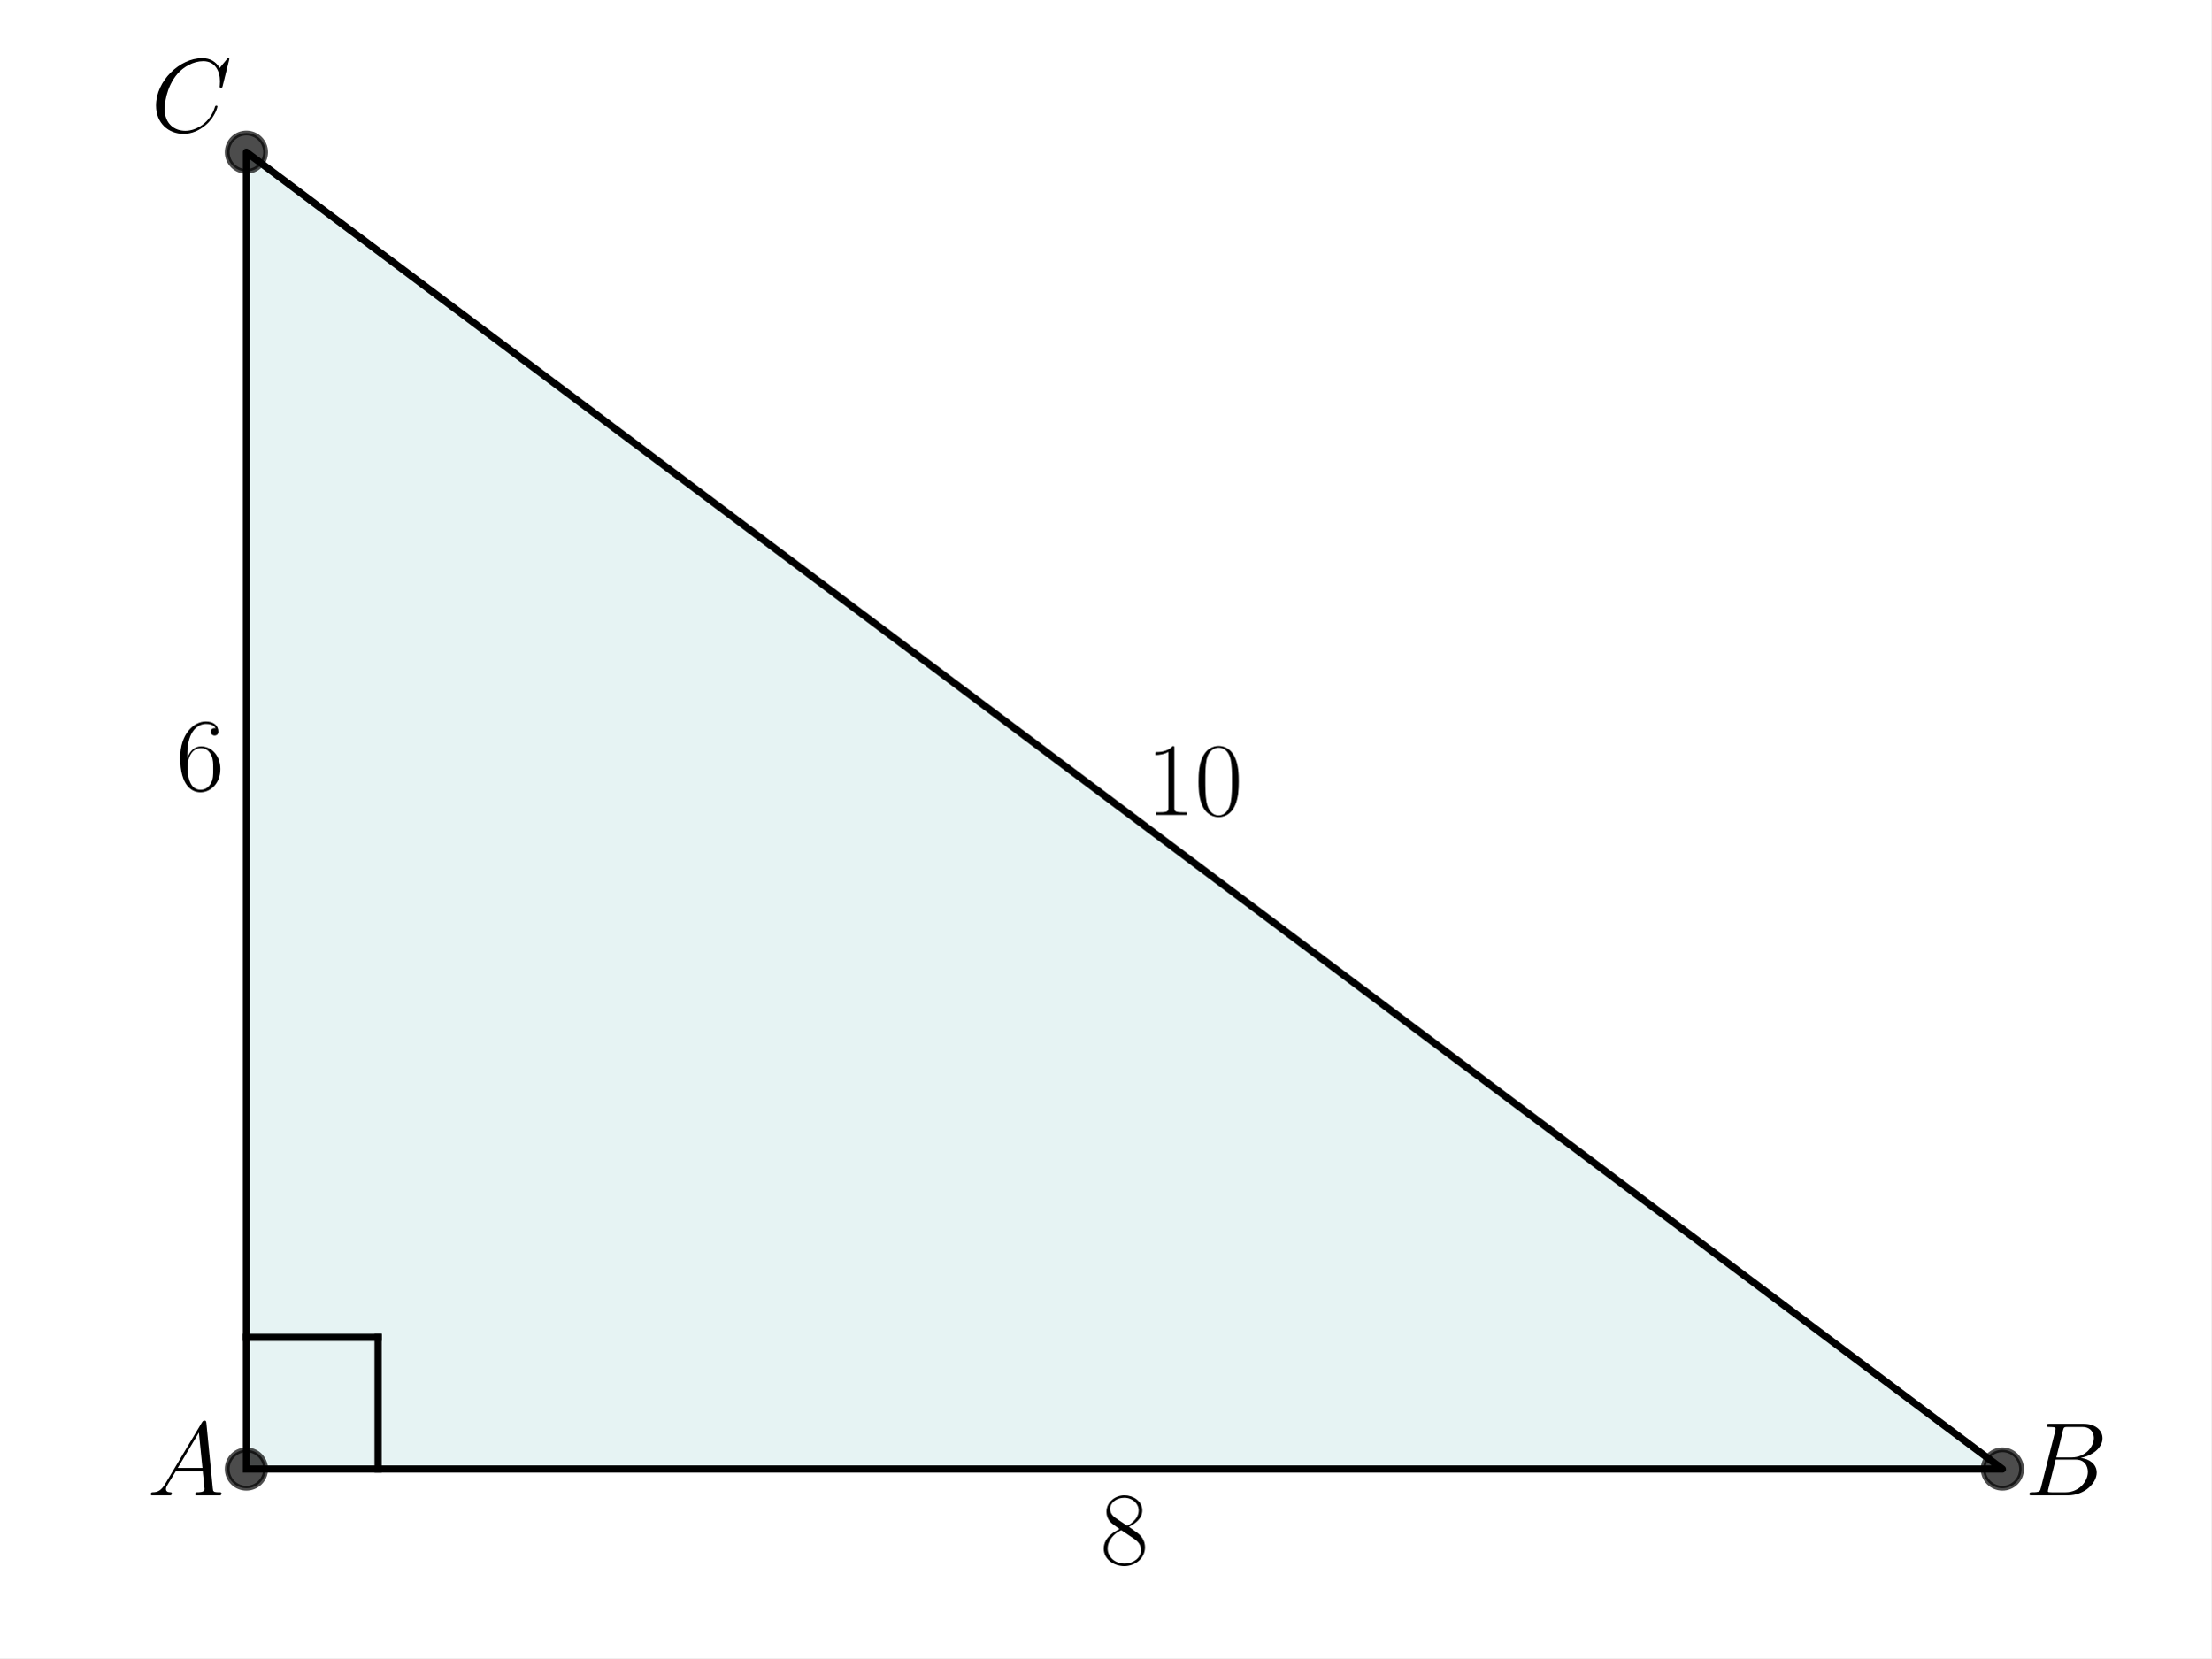
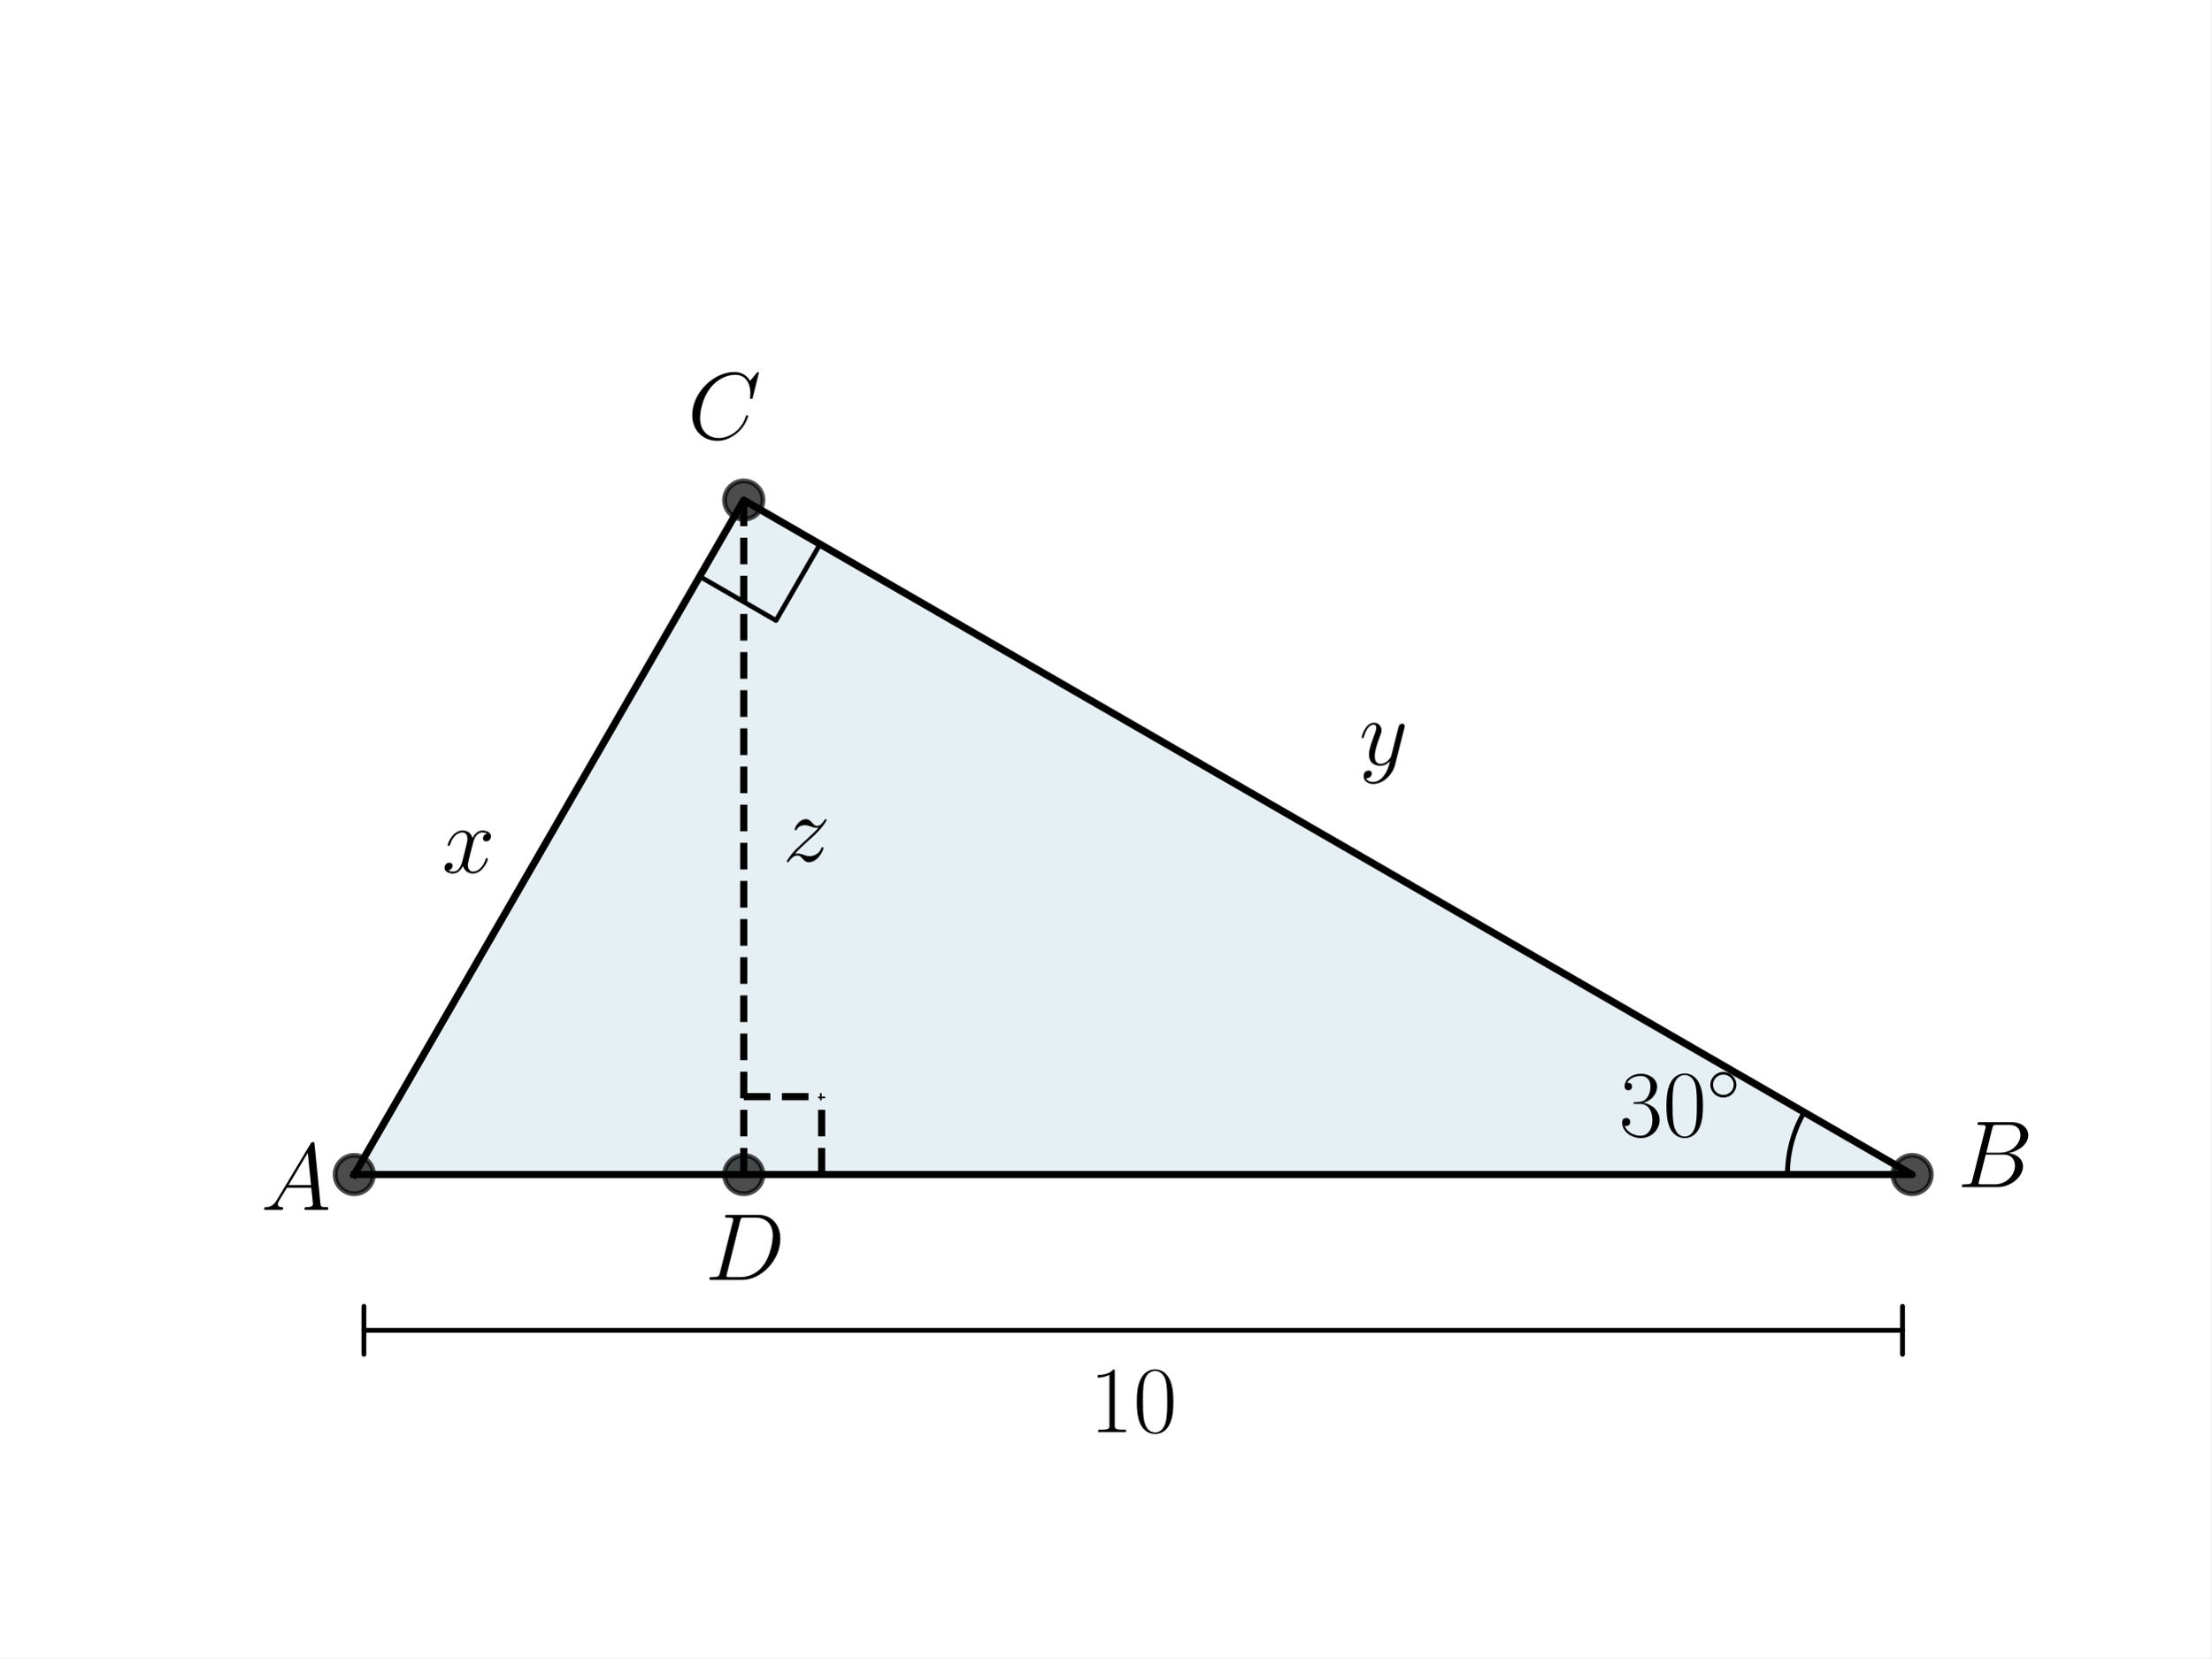
<svg xmlns="http://www.w3.org/2000/svg" xmlns:xlink="http://www.w3.org/1999/xlink" width="460.8pt" height="345.6pt" viewBox="0 0 460.8 345.6" version="1.1">
  <defs>
    <style type="text/css">*{stroke-linejoin: round; stroke-linecap: butt}</style>
  </defs>
  <g id="figure_1">
    <g id="patch_1">
      <path d="M 0 345.6  L 460.8 345.6  L 460.8 0  L 0 0  z " style="fill: #ffffff" />
    </g>
    <g id="axes_1">
      <g id="patch_2">
-         <path d="M 51.345 306.195  L 417.307 306.195  L 51.345 31.723  z " clip-path="url(#p8e23ca9243)" style="fill: #008080; opacity: 0.1; stroke: #008080; stroke-linejoin: miter" />
+         <path d="M 73.833 244.818  L 398.487 244.818  L 154.996 104.238  z " clip-path="url(#pfedb8c77d8)" style="fill: #00648c; opacity: 0.1; stroke: #00648c; stroke-linejoin: miter" />
      </g>
      <g id="line2d_1">
-         <path d="M 51.345 306.195  L 417.307 306.195  L 51.345 31.723  L 51.345 306.195  " clip-path="url(#p8e23ca9243)" style="fill: none; stroke: #000000; stroke-width: 1.5; stroke-linecap: square" />
+         <path d="M 73.833 244.818  L 398.487 244.818  L 154.996 104.238  L 73.833 244.818  " clip-path="url(#pfedb8c77d8)" style="fill: none; stroke: #000000; stroke-width: 1.5; stroke-linecap: square" />
      </g>
      <g id="line2d_2">
        <defs>
-           <path id="ma175905e1c" d="M 0 4  C 1.061 4 2.078 3.579 2.828 2.828  C 3.579 2.078 4 1.061 4 0  C 4 -1.061 3.579 -2.078 2.828 -2.828  C 2.078 -3.579 1.061 -4 0 -4  C -1.061 -4 -2.078 -3.579 -2.828 -2.828  C -3.579 -2.078 -4 -1.061 -4 0  C -4 1.061 -3.579 2.078 -2.828 2.828  C -2.078 3.579 -1.061 4 0 4  z " style="stroke: #000000; stroke-opacity: 0.7" />
+           <path id="mf736e1441e" d="M 0 4  C 1.061 4 2.078 3.579 2.828 2.828  C 3.579 2.078 4 1.061 4 0  C 4 -1.061 3.579 -2.078 2.828 -2.828  C 2.078 -3.579 1.061 -4 0 -4  C -1.061 -4 -2.078 -3.579 -2.828 -2.828  C -3.579 -2.078 -4 -1.061 -4 0  C -4 1.061 -3.579 2.078 -2.828 2.828  C -2.078 3.579 -1.061 4 0 4  z " style="stroke: #000000; stroke-opacity: 0.7" />
        </defs>
-         <g clip-path="url(#p8e23ca9243)">
-           <use xlink:href="#ma175905e1c" x="51.345" y="31.723" style="fill-opacity: 0.7; stroke: #000000; stroke-opacity: 0.7" />
-           <use xlink:href="#ma175905e1c" x="417.307" y="306.195" style="fill-opacity: 0.7; stroke: #000000; stroke-opacity: 0.7" />
-           <use xlink:href="#ma175905e1c" x="51.345" y="306.195" style="fill-opacity: 0.7; stroke: #000000; stroke-opacity: 0.7" />
+         <g clip-path="url(#pfedb8c77d8)">
+           <use xlink:href="#mf736e1441e" x="154.996" y="104.238" style="fill-opacity: 0.7; stroke: #000000; stroke-opacity: 0.7" />
+           <use xlink:href="#mf736e1441e" x="398.487" y="244.818" style="fill-opacity: 0.7; stroke: #000000; stroke-opacity: 0.7" />
+           <use xlink:href="#mf736e1441e" x="73.833" y="244.818" style="fill-opacity: 0.7; stroke: #000000; stroke-opacity: 0.7" />
        </g>
      </g>
      <g id="line2d_3">
-         <path d="M 51.345 278.748  L 78.792 278.748  " clip-path="url(#p8e23ca9243)" style="fill: none; stroke: #000000; stroke-width: 1.5; stroke-linecap: square" />
+         <path d="M 372.515 244.818  L 372.515 244.68  L 372.516 244.543  L 372.518 244.406  L 372.521 244.268  L 372.524 244.131  L 372.528 243.994  L 372.533 243.856  L 372.538 243.719  L 372.544 243.582  L 372.551 243.445  L 372.559 243.308  L 372.567 243.171  L 372.576 243.033  L 372.586 242.896  L 372.597 242.759  L 372.608 242.623  L 372.62 242.486  L 372.633 242.349  L 372.646 242.212  L 372.66 242.076  L 372.675 241.939  L 372.691 241.803  L 372.707 241.666  L 372.724 241.53  L 372.742 241.394  L 372.76 241.258  L 372.779 241.122  L 372.799 240.986  L 372.82 240.85  L 372.841 240.714  L 372.863 240.579  L 372.886 240.443  L 372.909 240.308  L 372.934 240.173  L 372.959 240.037  L 372.984 239.902  L 373.011 239.768  L 373.038 239.633  L 373.065 239.498  L 373.094 239.364  L 373.123 239.23  L 373.153 239.096  L 373.184 238.962  L 373.215 238.828  L 373.247 238.695  L 373.28 238.561  L 373.313 238.428  L 373.347 238.295  L 373.382 238.162  L 373.418 238.029  L 373.454 237.897  L 373.491 237.765  L 373.529 237.632  L 373.567 237.501  L 373.606 237.369  L 373.646 237.237  L 373.686 237.106  L 373.727 236.975  L 373.769 236.844  L 373.812 236.714  L 373.855 236.583  L 373.899 236.453  L 373.943 236.323  L 373.989 236.193  L 374.035 236.064  L 374.081 235.935  L 374.129 235.806  L 374.177 235.677  L 374.225 235.549  L 374.275 235.42  L 374.325 235.292  L 374.375 235.165  L 374.427 235.037  L 374.479 234.91  L 374.532 234.783  L 374.585 234.657  L 374.639 234.531  L 374.694 234.405  L 374.749 234.279  L 374.805 234.154  L 374.862 234.028  L 374.919 233.904  L 374.977 233.779  L 375.036 233.655  L 375.096 233.531  L 375.156 233.408  L 375.216 233.284  L 375.278 233.161  L 375.339 233.039  L 375.402 232.917  L 375.465 232.795  L 375.529 232.673  L 375.594 232.552  L 375.659 232.431  L 375.725 232.31  L 375.791 232.19  L 375.858 232.07  L 375.926 231.951  L 375.995 231.832  " clip-path="url(#pfedb8c77d8)" style="fill: none; stroke: #000000; stroke-linecap: square" />
      </g>
      <g id="line2d_4">
-         <path d="M 78.792 306.195  L 78.792 278.748  " clip-path="url(#p8e23ca9243)" style="fill: none; stroke: #000000; stroke-width: 1.5; stroke-linecap: square" />
+         <path d="M 145.814 120.143  L 161.719 129.326  L 170.901 113.421  L 154.996 104.238  " clip-path="url(#pfedb8c77d8)" style="fill: none; stroke: #000000; stroke-linecap: square" />
+       </g>
+       <g id="LineCollection_1">
+         <path d="M 154.996 244.818  L 154.996 104.238  " clip-path="url(#pfedb8c77d8)" style="fill: none; stroke-dasharray: 5.55,2.4; stroke-dashoffset: 0; stroke: #000000; stroke-width: 1.5" />
+       </g>
+       <g id="line2d_5">
+         <path d="M 154.996 228.585  L 171.229 228.585  " clip-path="url(#pfedb8c77d8)" style="fill: none; stroke-dasharray: 5.55,2.4; stroke-dashoffset: 0; stroke: #000000; stroke-width: 1.5" />
+       </g>
+       <g id="line2d_6">
+         <path d="M 171.229 244.818  L 171.229 228.585  " clip-path="url(#pfedb8c77d8)" style="fill: none; stroke-dasharray: 5.55,2.4; stroke-dashoffset: 0; stroke: #000000; stroke-width: 1.5" />
+       </g>
+       <g id="line2d_7">
+         <g clip-path="url(#pfedb8c77d8)">
+           <use xlink:href="#mf736e1441e" x="154.996" y="244.818" style="fill-opacity: 0.7; stroke: #000000; stroke-opacity: 0.7" />
+         </g>
      </g>
      <g id="text_1">
-         <g transform="translate(30.68229 311.6734) scale(0.22 -0.22)">
+         <g transform="translate(54.35345 252.1885) scale(0.2 -0.2)">
          <defs>
            <path id="CMMI12-41" d="M 1088 691  C 864 314 646 186 339 186  C 269 180 218 180 218 58  C 218 24 250 0 294 0  C 410 0 698 0 813 0  C 998 0 1203 0 1382 0  C 1421 0 1498 0 1498 122  C 1498 180 1446 186 1408 186  C 1261 186 1139 236 1139 388  C 1139 476 1178 546 1261 685  L 1747 1479  L 3379 1479  C 3386 1423 3386 1373 3392 1316  C 3411 1152 3488 495 3488 376  C 3488 186 3162 186 3059 186  C 2989 186 2918 186 2918 70  C 2918 0 2976 0 3014 0  C 3123 0 3251 0 3360 0  L 3725 0  C 4115 0 4397 0 4403 0  C 4448 0 4518 0 4518 122  C 4518 186 4461 186 4365 186  C 4013 186 4006 244 3987 434  L 3597 4404  C 3584 4531 3558 4544 3488 4544  C 3424 4544 3386 4531 3328 4435  L 1088 691  z M 1856 1664  L 3142 3819  L 3360 1664  L 1856 1664  z " transform="scale(0.015625)" />
          </defs>
          <use xlink:href="#CMMI12-41" transform="scale(0.996264)" />
        </g>
      </g>
      <g id="text_2">
-         <g transform="translate(421.8817 311.6734) scale(0.22 -0.22)">
+         <g transform="translate(337.3972 236.8123) scale(0.2 -0.2)">
+           <defs>
+             <path id="CMR17-33" d="M 1414 2157  C 1984 2157 2234 1662 2234 1090  C 2234 320 1824 25 1453 25  C 1114 25 563 194 390 693  C 422 680 454 680 486 680  C 640 680 755 782 755 948  C 755 1133 614 1216 486 1216  C 378 1216 211 1165 211 926  C 211 335 787 -128 1466 -128  C 2176 -128 2720 430 2720 1085  C 2720 1707 2208 2157 1600 2227  C 2086 2328 2554 2756 2554 3329  C 2554 3820 2048 4179 1472 4179  C 890 4179 378 3829 378 3329  C 378 3110 544 3072 627 3072  C 762 3072 877 3155 877 3321  C 877 3486 762 3569 627 3569  C 602 3569 570 3569 544 3557  C 730 3959 1235 4032 1459 4032  C 1683 4032 2106 3925 2106 3320  C 2106 3143 2080 2828 1862 2550  C 1670 2304 1453 2304 1242 2284  C 1210 2284 1062 2269 1037 2269  C 992 2263 966 2257 966 2208  C 966 2163 973 2157 1101 2157  L 1414 2157  z " transform="scale(0.015625)" />
+             <path id="CMR17-30" d="M 2688 2025  C 2688 2416 2682 3080 2413 3591  C 2176 4039 1798 4198 1466 4198  C 1158 4198 768 4058 525 3597  C 269 3118 243 2524 243 2025  C 243 1661 250 1106 448 619  C 723 -39 1216 -128 1466 -128  C 1760 -128 2208 -7 2470 600  C 2662 1042 2688 1559 2688 2025  z M 1466 -26  C 1056 -26 813 325 723 812  C 653 1188 653 1738 653 2096  C 653 2588 653 2997 736 3387  C 858 3929 1216 4096 1466 4096  C 1728 4096 2067 3923 2189 3400  C 2272 3036 2278 2607 2278 2096  C 2278 1680 2278 1169 2202 792  C 2067 95 1690 -26 1466 -26  z " transform="scale(0.015625)" />
+             <path id="CMSY10-e" d="M 2842 1600  C 2842 2277 2272 2828 1600 2828  C 909 2828 352 2264 352 1600  C 352 930 909 372 1600 372  C 2272 372 2842 923 2842 1600  z M 1600 628  C 1043 628 608 1070 608 1600  C 608 2130 1050 2572 1600 2572  C 2131 2572 2586 2142 2586 1600  C 2586 1058 2131 628 1600 628  z " transform="scale(0.015625)" />
+           </defs>
+           <use xlink:href="#CMR17-33" transform="scale(0.996264)" />
+           <use xlink:href="#CMR17-30" transform="translate(45.69048 0) scale(0.996264)" />
+           <use xlink:href="#CMSY10-e" transform="translate(91.38095 36.15364) scale(0.697382)" />
+         </g>
+       </g>
+       <g id="text_3">
+         <g transform="translate(407.8982 247.4352) scale(0.2 -0.2)">
          <defs>
            <path id="CMMI12-42" d="M 2342 3921  C 2400 4160 2426 4160 2675 4160  L 3507 4160  C 4230 4160 4230 3544 4230 3485  C 4230 2966 3712 2304 2867 2304  L 1946 2304  L 2342 3921  z M 3424 2275  C 4122 2402 4755 2886 4755 3473  C 4755 3970 4314 4352 3590 4352  L 1536 4352  C 1414 4352 1357 4352 1357 4226  C 1357 4160 1414 4160 1510 4160  C 1901 4160 1901 4112 1901 4044  C 1901 4032 1901 3993 1875 3897  L 1011 472  C 954 249 941 185 493 185  C 371 185 307 185 307 70  C 307 0 346 0 474 0  L 2669 0  C 3648 0 4403 739 4403 1383  C 4403 1906 3942 2224 3424 2275  z M 2515 185  L 1651 185  C 1562 185 1549 185 1510 192  C 1440 198 1434 211 1434 261  C 1434 305 1446 343 1459 399  L 1907 2176  L 3110 2176  C 3866 2176 3866 1483 3866 1433  C 3866 828 3309 185 2515 185  z " transform="scale(0.015625)" />
          </defs>
          <use xlink:href="#CMMI12-42" transform="scale(0.996264)" />
        </g>
      </g>
-       <g id="text_3">
-         <g transform="translate(31.41617 27.4598) scale(0.22 -0.22)">
+       <g id="text_4">
+         <g transform="translate(143.2639 91.47946) scale(0.2 -0.2)">
          <defs>
            <path id="CMMI12-43" d="M 4781 4423  C 4781 4480 4736 4480 4723 4480  C 4710 4480 4685 4480 4634 4416  L 4192 3882  C 3968 4264 3616 4480 3136 4480  C 1754 4480 320 3088 320 1595  C 320 533 1069 -128 2003 -128  C 2515 -128 2963 88 3334 400  C 3891 863 4058 1481 4058 1531  C 4058 1588 4006 1588 3987 1588  C 3930 1588 3923 1550 3910 1524  C 3616 534 2752 57 2112 57  C 1434 57 845 489 845 1391  C 845 1595 909 2700 1632 3532  C 1984 3939 2586 4295 3194 4295  C 3898 4295 4211 3717 4211 3068  C 4211 2903 4192 2764 4192 2738  C 4192 2681 4256 2681 4275 2681  C 4346 2681 4352 2687 4378 2801  L 4781 4423  z " transform="scale(0.015625)" />
          </defs>
          <use xlink:href="#CMMI12-43" transform="scale(0.996264)" />
        </g>
      </g>
-       <g id="text_4">
-         <g transform="translate(229.3001 325.9899) scale(0.22 -0.22)">
+       <g id="text_5">
+         <g transform="translate(283.2349 159.406) scale(0.2 -0.2)">
          <defs>
-             <path id="CMR17-38" d="M 1741 2264  C 2144 2467 2554 2773 2554 3263  C 2554 3841 1990 4179 1472 4179  C 890 4179 378 3759 378 3180  C 378 3021 416 2747 666 2505  C 730 2442 998 2251 1171 2130  C 883 1983 211 1634 211 934  C 211 279 838 -128 1459 -128  C 2144 -128 2720 362 2720 1010  C 2720 1590 2330 1857 2074 2029  L 1741 2264  z M 902 2822  C 851 2854 595 3051 595 3351  C 595 3739 998 4032 1459 4032  C 1965 4032 2336 3676 2336 3262  C 2336 2669 1670 2331 1638 2331  C 1632 2331 1626 2331 1574 2370  L 902 2822  z M 2080 1519  C 2176 1449 2483 1240 2483 851  C 2483 381 2010 25 1472 25  C 890 25 448 438 448 940  C 448 1443 838 1862 1280 2060  L 2080 1519  z " transform="scale(0.015625)" />
+             <path id="CMMI12-79" d="M 1683 -700  C 1510 -939 1261 -1152 947 -1152  C 870 -1152 563 -1152 467 -889  C 486 -895 518 -895 531 -895  C 723 -895 851 -729 851 -582  C 851 -435 730 -384 634 -384  C 531 -384 307 -458 307 -759  C 307 -1071 582 -1286 947 -1286  C 1587 -1286 2234 -700 2413 6  L 3040 2485  C 3046 2517 3059 2556 3059 2594  C 3059 2689 2982 2753 2886 2753  C 2829 2753 2694 2727 2643 2535  L 2170 658  C 2138 543 2138 530 2086 460  C 1958 281 1747 64 1440 64  C 1082 64 1050 415 1050 588  C 1050 952 1222 1443 1395 1903  C 1466 2088 1504 2178 1504 2305  C 1504 2574 1312 2816 998 2816  C 410 2816 173 1890 173 1839  C 173 1814 198 1782 243 1782  C 301 1782 307 1807 333 1897  C 486 2433 730 2689 979 2689  C 1037 2689 1146 2689 1146 2478  C 1146 2312 1075 2127 979 1884  C 666 1047 666 837 666 683  C 666 77 1101 -64 1421 -64  C 1606 -64 1837 -6 2061 230  L 2067 224  C 1971 -147 1907 -392 1683 -700  z " transform="scale(0.015625)" />
          </defs>
-           <use xlink:href="#CMR17-38" transform="scale(0.996264)" />
-         </g>
-       </g>
-       <g id="text_5">
-         <g transform="translate(36.71851 164.6956) scale(0.22 -0.22)">
-           <defs>
-             <path id="CMR17-36" d="M 678 2176  C 678 3690 1395 4032 1811 4032  C 1946 4032 2272 4009 2400 3776  C 2298 3776 2106 3776 2106 3553  C 2106 3381 2246 3323 2336 3323  C 2394 3323 2566 3348 2566 3560  C 2566 3954 2246 4179 1805 4179  C 1043 4179 243 3390 243 1984  C 243 253 966 -128 1478 -128  C 2099 -128 2688 427 2688 1283  C 2688 2081 2170 2662 1517 2662  C 1126 2662 838 2407 678 1960  L 678 2176  z M 1478 25  C 691 25 691 1200 691 1436  C 691 1896 909 2560 1504 2560  C 1613 2560 1926 2560 2138 2120  C 2253 1870 2253 1609 2253 1289  C 2253 944 2253 690 2118 434  C 1978 171 1773 25 1478 25  z " transform="scale(0.015625)" />
-           </defs>
-           <use xlink:href="#CMR17-36" transform="scale(0.996264)" />
+           <use xlink:href="#CMMI12-79" transform="scale(0.996264)" />
        </g>
      </g>
      <g id="text_6">
-         <g transform="translate(238.9006 169.8631) scale(0.22 -0.22)">
+         <g transform="translate(92.08137 181.8719) scale(0.2 -0.2)">
+           <defs>
+             <path id="CMMI12-78" d="M 3034 2606  C 2829 2567 2752 2414 2752 2293  C 2752 2139 2874 2088 2963 2088  C 3155 2088 3290 2254 3290 2427  C 3290 2695 2982 2816 2714 2816  C 2323 2816 2106 2433 2048 2312  C 1901 2816 1504 2816 1389 2816  C 736 2816 390 1980 390 1839  C 390 1814 416 1782 461 1782  C 512 1782 525 1820 538 1846  C 755 2555 1184 2689 1370 2689  C 1658 2689 1715 2420 1715 2267  C 1715 2127 1677 1980 1600 1673  L 1382 798  C 1286 415 1101 64 762 64  C 730 64 570 64 435 147  C 666 192 717 383 717 460  C 717 588 621 664 499 664  C 346 664 179 530 179 326  C 179 57 480 -64 755 -64  C 1062 -64 1280 179 1414 441  C 1517 64 1837 -64 2074 -64  C 2726 -64 3072 773 3072 913  C 3072 945 3046 971 3008 971  C 2950 971 2944 939 2925 888  C 2752 326 2381 64 2093 64  C 1869 64 1747 230 1747 492  C 1747 632 1773 734 1875 1156  L 2099 2024  C 2195 2408 2413 2689 2707 2689  C 2720 2689 2899 2689 3034 2606  z " transform="scale(0.015625)" />
+           </defs>
+           <use xlink:href="#CMMI12-78" transform="scale(0.996264)" />
+         </g>
+       </g>
+       <g id="text_7">
+         <g transform="translate(146.8969 266.7711) scale(0.2 -0.2)">
+           <defs>
+             <path id="CMMI12-44" d="M 1005 472  C 947 249 934 185 486 185  C 365 185 301 185 301 70  C 301 0 339 0 467 0  L 2496 0  C 3789 0 5050 1332 5050 2753  C 5050 3671 4499 4352 3584 4352  L 1530 4352  C 1408 4352 1350 4352 1350 4231  C 1350 4167 1408 4167 1504 4167  C 1894 4167 1894 4116 1894 4046  C 1894 4034 1894 3995 1869 3899  L 1005 472  z M 2355 3931  C 2413 4167 2438 4167 2688 4167  L 3392 4167  C 3994 4167 4544 3842 4544 2963  C 4544 2644 4416 1536 3795 835  C 3616 625 3130 185 2394 185  L 1664 185  C 1574 185 1562 185 1523 192  C 1453 198 1446 211 1446 262  C 1446 307 1459 345 1472 402  L 2355 3931  z " transform="scale(0.015625)" />
+           </defs>
+           <use xlink:href="#CMMI12-44" transform="scale(0.996264)" />
+         </g>
+       </g>
+       <g id="text_8">
+         <g transform="translate(163.1127 179.5087) scale(0.2 -0.2)">
+           <defs>
+             <path id="CMMI12-7a" d="M 813 486  C 1088 803 1312 1004 1632 1296  C 2016 1632 2182 1793 2272 1891  C 2720 2338 2944 2713 2944 2764  C 2944 2816 2893 2816 2880 2816  C 2835 2816 2822 2793 2790 2750  C 2630 2494 2477 2367 2310 2367  C 2176 2367 2106 2421 1984 2565  C 1850 2715 1741 2816 1555 2816  C 1088 2816 806 2257 806 2128  C 806 2108 813 2068 870 2068  C 922 2068 928 2091 947 2133  C 1056 2372 1363 2414 1485 2414  C 1619 2414 1747 2376 1882 2327  C 2125 2240 2227 2240 2291 2240  C 2336 2240 2362 2240 2394 2246  C 2182 1994 1837 1683 1549 1418  L 902 816  C 512 415 275 33 275 -12  C 275 -51 307 -64 346 -64  C 384 -64 390 -57 435 14  C 538 163 742 384 979 384  C 1114 384 1178 342 1306 193  C 1427 61 1536 -64 1741 -64  C 2368 -64 2726 732 2726 876  C 2726 903 2720 942 2656 942  C 2605 942 2598 917 2579 855  C 2438 488 2061 338 1811 338  C 1677 338 1549 376 1414 425  C 1158 512 1088 512 1005 512  C 941 512 870 512 813 486  z " transform="scale(0.015625)" />
+           </defs>
+           <use xlink:href="#CMMI12-7a" transform="scale(0.996264)" />
+         </g>
+       </g>
+       <g id="patch_3">
+         <path d="M 396.491 277.283  Q 236.164 277.283 75.837 277.283  " style="fill: none; stroke: #000000; stroke-linecap: round" />
+         <path d="M 396.491 282.283  L 396.491 282.283  L 396.491 272.283  L 396.491 272.283  " style="fill: none; stroke: #000000; stroke-linecap: round" />
+         <path d="M 75.837 272.283  L 75.837 272.283  L 75.837 282.283  L 75.837 282.283  " style="fill: none; stroke: #000000; stroke-linecap: round" />
+       </g>
+       <g id="text_9">
+         <g transform="translate(227.0219 298.4966) scale(0.2 -0.2)">
          <defs>
            <path id="CMR17-31" d="M 1702 4058  C 1702 4192 1696 4192 1606 4192  C 1357 3916 979 3827 621 3827  C 602 3827 570 3827 563 3808  C 557 3795 557 3782 557 3648  C 755 3648 1088 3686 1344 3839  L 1344 461  C 1344 236 1331 160 781 160  L 589 160  L 589 0  C 896 0 1216 0 1523 0  C 1830 0 2150 0 2458 0  L 2458 160  L 2266 160  C 1715 160 1702 230 1702 458  L 1702 4058  z " transform="scale(0.015625)" />
-             <path id="CMR17-30" d="M 2688 2025  C 2688 2416 2682 3080 2413 3591  C 2176 4039 1798 4198 1466 4198  C 1158 4198 768 4058 525 3597  C 269 3118 243 2524 243 2025  C 243 1661 250 1106 448 619  C 723 -39 1216 -128 1466 -128  C 1760 -128 2208 -7 2470 600  C 2662 1042 2688 1559 2688 2025  z M 1466 -26  C 1056 -26 813 325 723 812  C 653 1188 653 1738 653 2096  C 653 2588 653 2997 736 3387  C 858 3929 1216 4096 1466 4096  C 1728 4096 2067 3923 2189 3400  C 2272 3036 2278 2607 2278 2096  C 2278 1680 2278 1169 2202 792  C 2067 95 1690 -26 1466 -26  z " transform="scale(0.015625)" />
          </defs>
          <use xlink:href="#CMR17-31" transform="scale(0.996264)" />
          <use xlink:href="#CMR17-30" transform="translate(45.69048 0) scale(0.996264)" />
        </g>
      </g>
    </g>
  </g>
  <defs>
-     <clipPath id="p8e23ca9243">
-       <rect x="22.781" y="18.973" width="423.089" height="299.971" />
+     <clipPath id="pfedb8c77d8">
+       <rect x="57.6" y="41.472" width="357.12" height="266.112" />
    </clipPath>
  </defs>
</svg>
